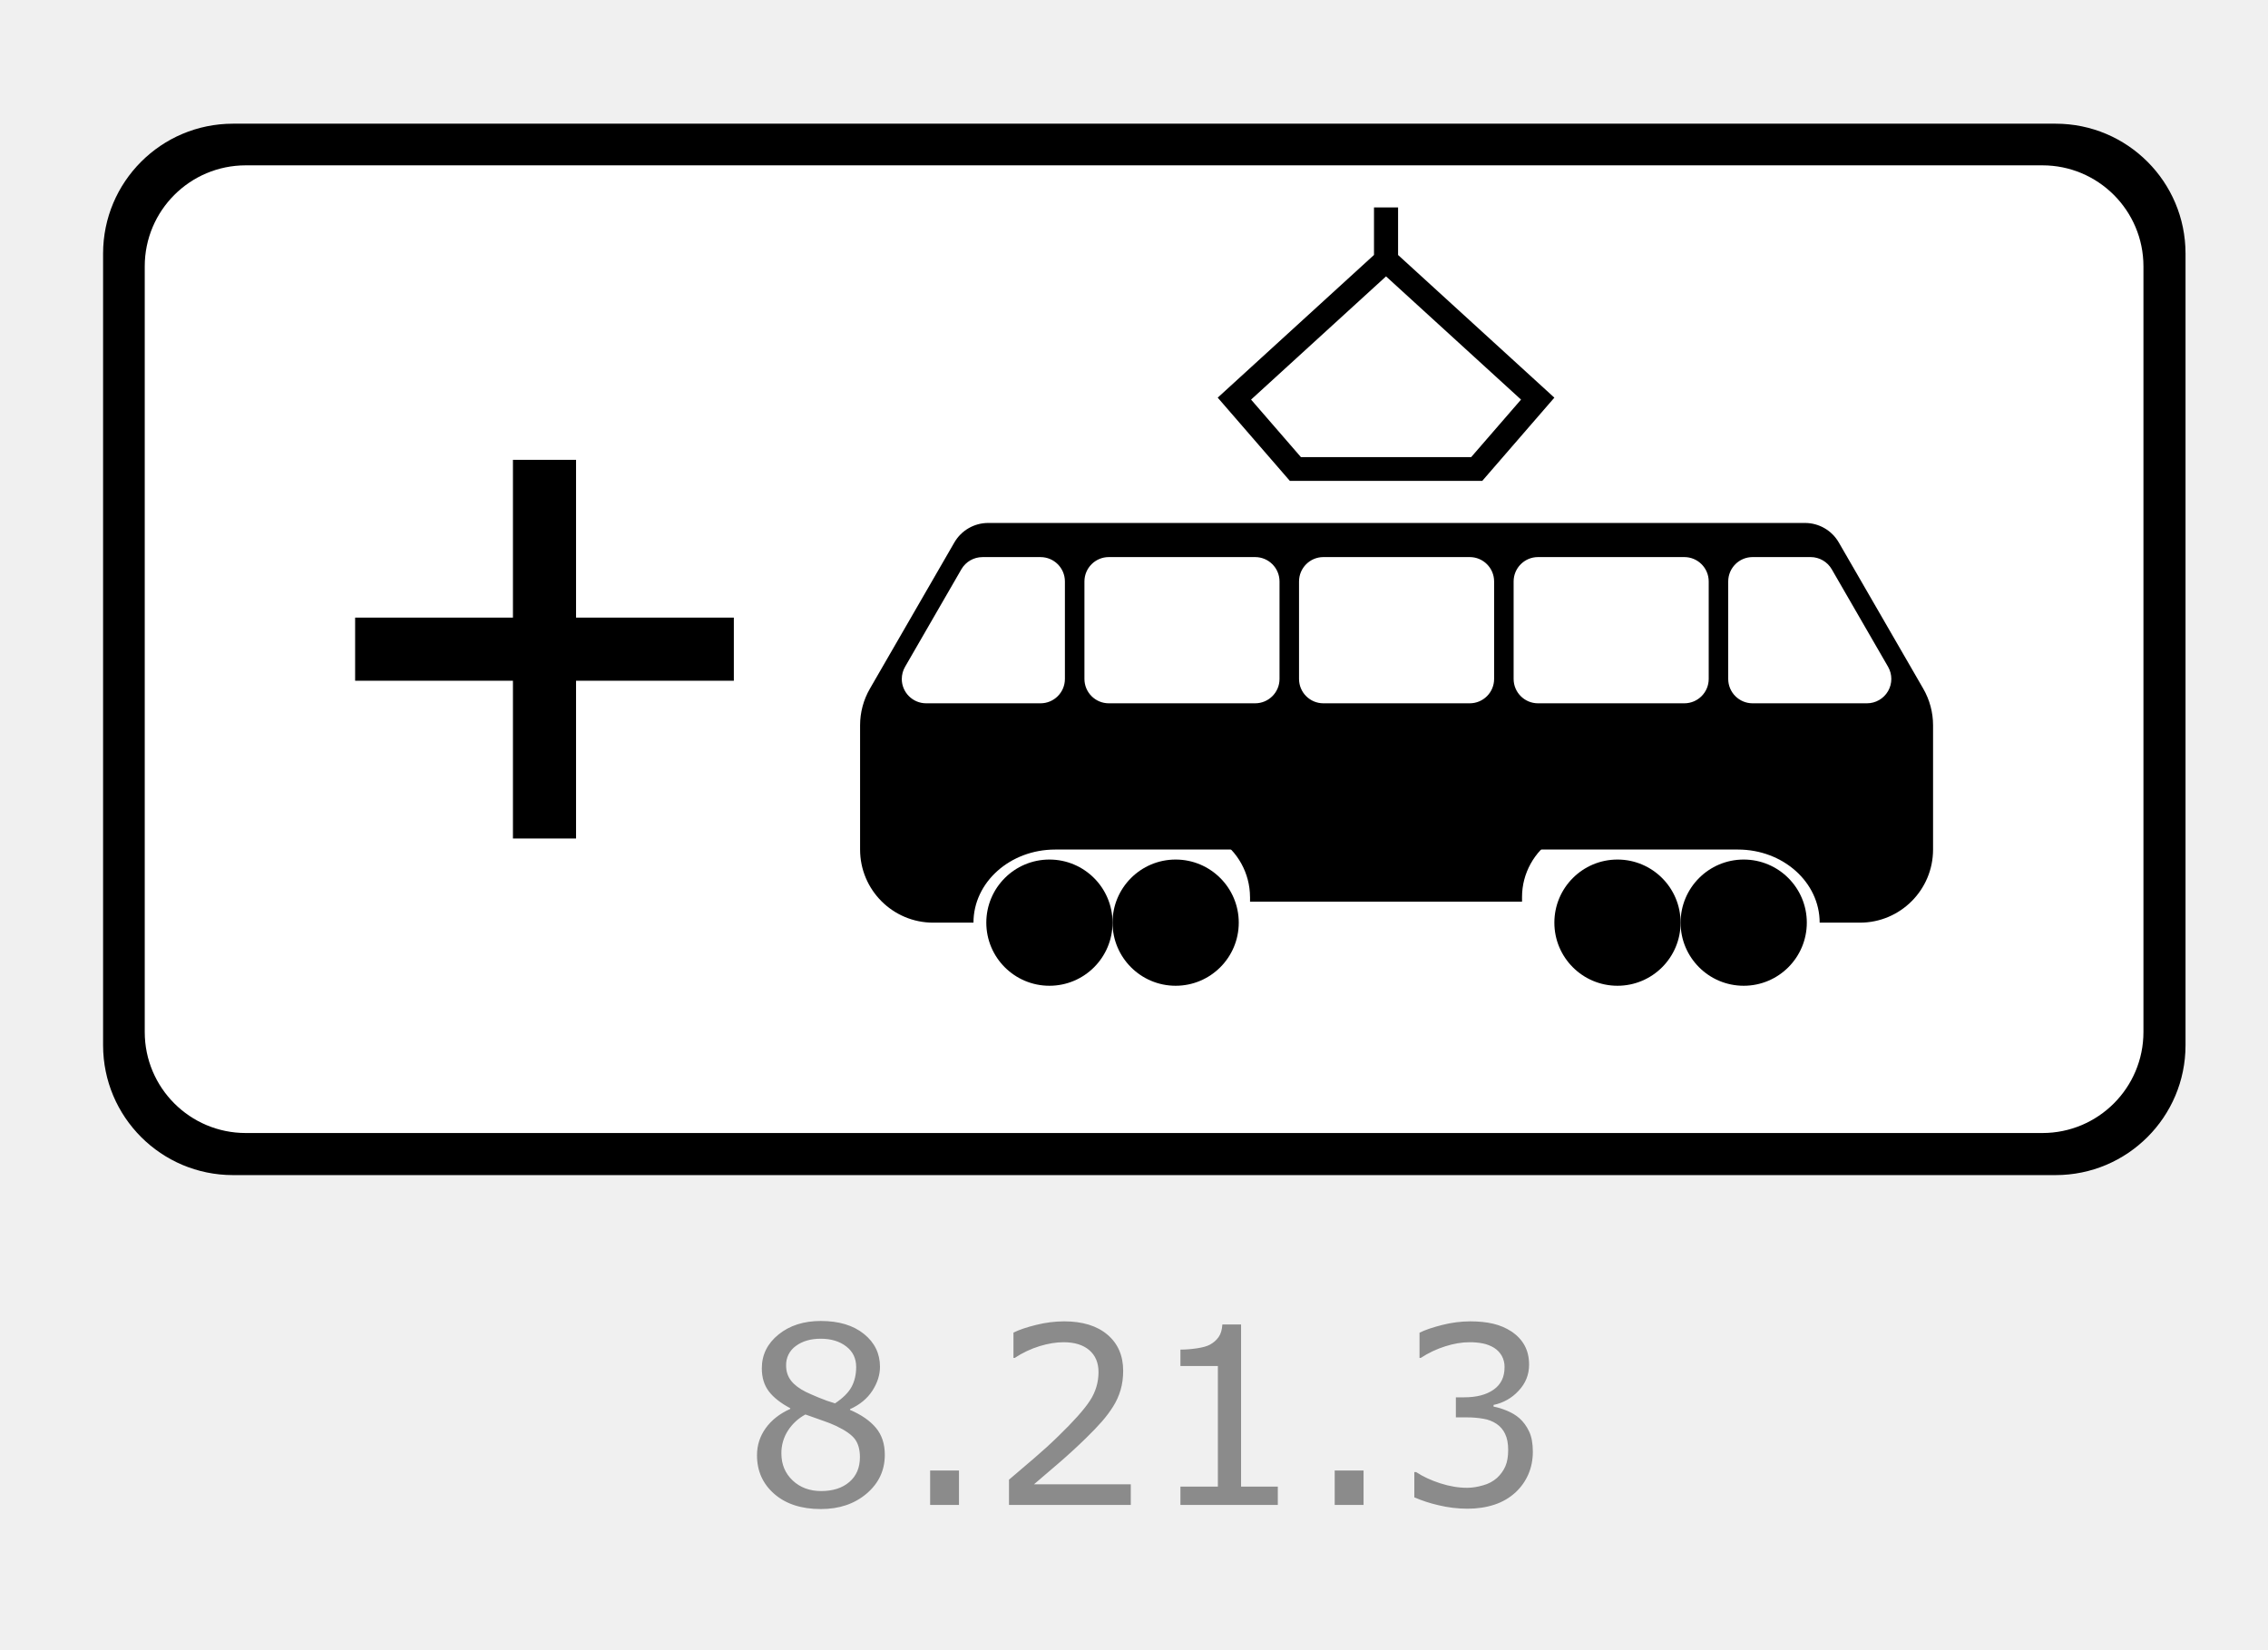
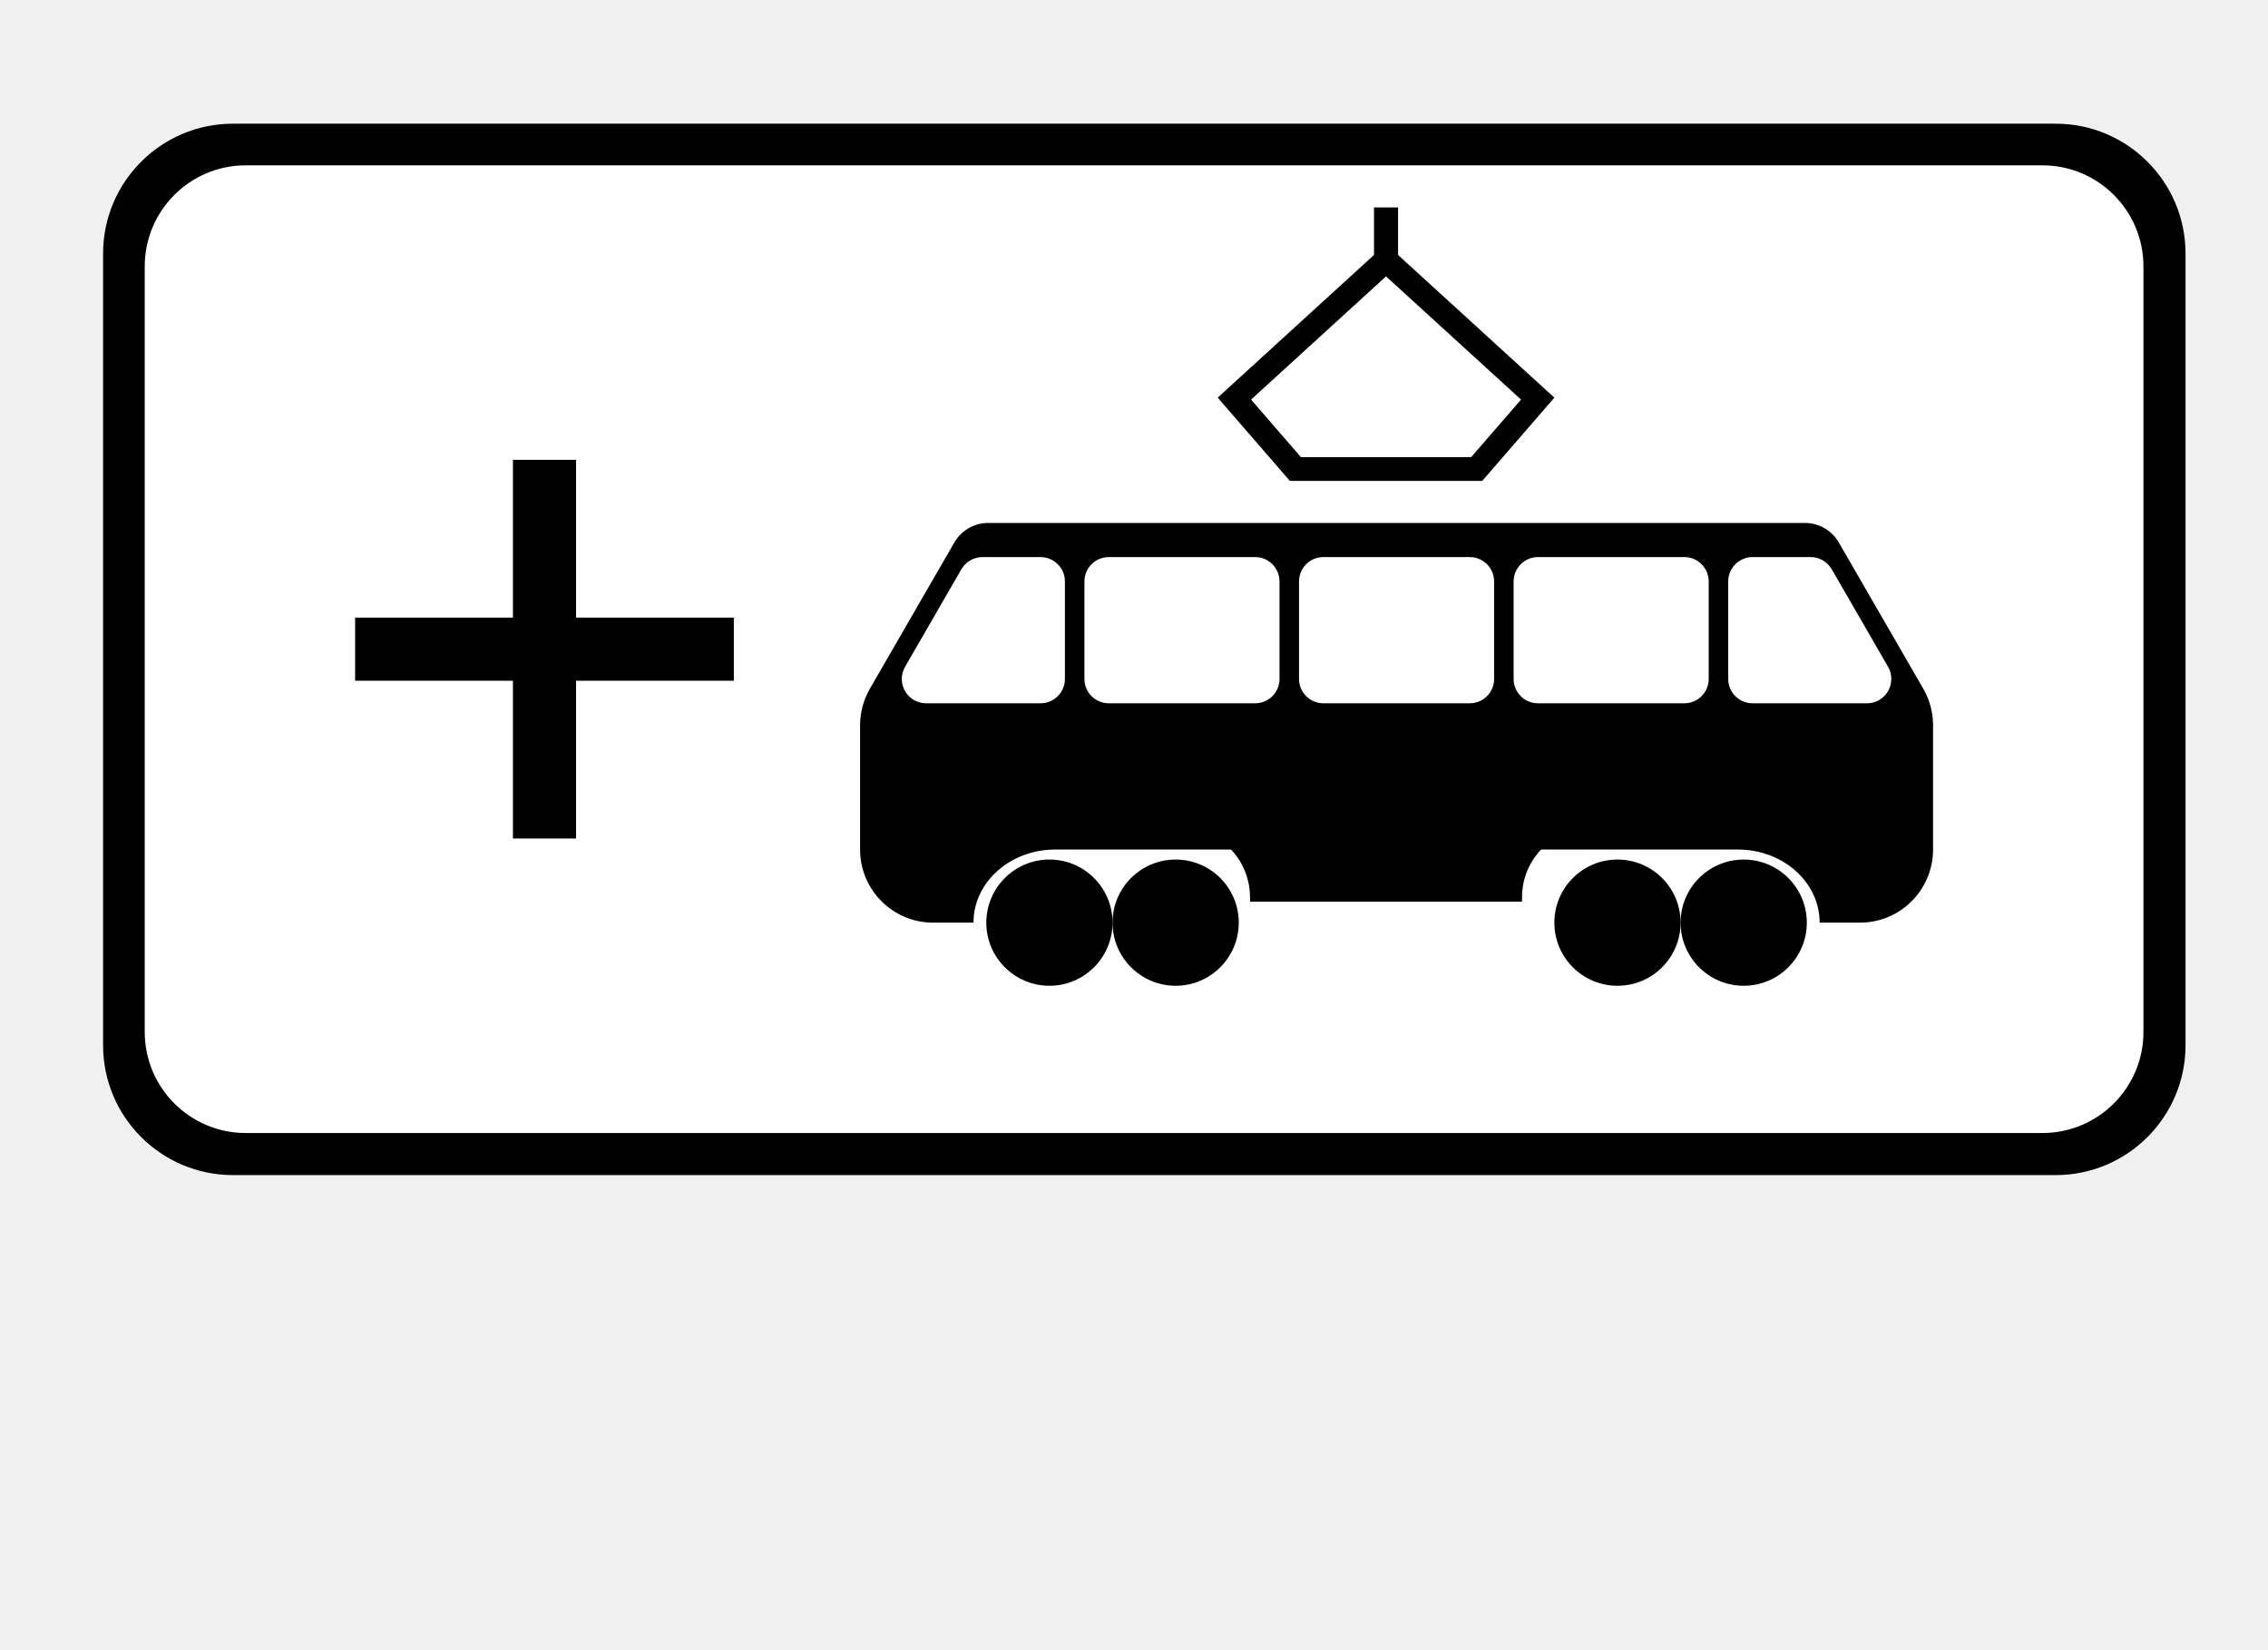
<svg xmlns="http://www.w3.org/2000/svg" width="110" height="80">
  <g fill="none" fill-rule="evenodd">
    <path d="M0 0h110v80H0z" />
    <g fill-rule="nonzero">
      <g transform="translate(5 6)">
        <rect fill="#000" width="101" height="51" rx="6.3" />
        <rect fill="#FFF" x="2.02" y="2.02" width="96.939" height="46.939" rx="4.9" />
        <path d="M19.878 34.673h3.061V27.02h7.653v-3.061h-7.653v-7.653h-3.061v7.653h-7.654v3.061h7.654v7.653zM57.56 17.327h9.33l3.498-4.038-7.58-6.92V4.06H61.64v2.307l-7.58 6.921 3.499 4.038.001.001zm.536-1.154l-2.418-2.79 6.546-5.977 6.547 5.977-2.418 2.79h-8.257zM40.263 38.755h1.951c0-1.959 1.774-3.546 3.962-3.546h33.117c2.188 0 3.962 1.587 3.962 3.546h1.952a3.547 3.547 0 0 0 3.548-3.546v-6.03a3.55 3.55 0 0 0-.475-1.773l-4.097-7.093a1.893 1.893 0 0 0-1.64-.946H42.927c-.676 0-1.301.36-1.64.946l-4.096 7.093a3.543 3.543 0 0 0-.476 1.773v6.03a3.546 3.546 0 0 0 3.549 3.546h-.001zm-1.525-11.822c0-.207.055-.411.159-.59l2.731-4.73c.212-.366.602-.59 1.025-.59h2.814c.653 0 1.182.529 1.182 1.182v4.728c0 .653-.53 1.182-1.182 1.182H39.92a1.183 1.183 0 0 1-1.183-1.182h.001zm8.858 0v-4.728c0-.653.53-1.183 1.182-1.183h7.097c.653 0 1.183.53 1.183 1.183v4.728c0 .653-.53 1.182-1.183 1.182h-7.097a1.182 1.182 0 0 1-1.182-1.182zm10.408 0v-4.728c0-.653.53-1.183 1.182-1.183h7.097c.653 0 1.183.53 1.183 1.183v4.728c0 .653-.53 1.182-1.183 1.182h-7.097a1.182 1.182 0 0 1-1.182-1.182zm10.408 0v-4.728c0-.653.53-1.183 1.183-1.183h7.096c.653 0 1.183.53 1.183 1.183v4.728c0 .653-.53 1.182-1.183 1.182h-7.096a1.182 1.182 0 0 1-1.183-1.182zm10.408 0v-4.728c0-.653.53-1.183 1.183-1.183h2.814c.422 0 .813.226 1.024.591l2.732 4.73a1.182 1.182 0 0 1-1.025 1.772h-5.545a1.183 1.183 0 0 1-1.183-1.182z" fill="#000" />
        <path d="M55.628 37.508v.227H68.82v-.227c0-1.14.588-2.204 1.567-2.835H54.06a3.377 3.377 0 0 1 1.567 2.835h.001z" fill="#000" />
        <circle fill="#000" cx="45.898" cy="38.755" r="3.061" />
        <circle fill="#000" cx="52.02" cy="38.755" r="3.061" />
        <circle fill="#000" cx="73.449" cy="38.755" r="3.061" />
        <circle fill="#000" cx="79.571" cy="38.755" r="3.061" />
      </g>
-       <path d="M42.914 70.568c0 .754-.294 1.381-.882 1.881-.588.5-1.327.75-2.218.75-.945 0-1.698-.244-2.258-.732s-.841-1.113-.841-1.875c0-.485.14-.923.422-1.316.281-.392.677-.704 1.19-.934v-.035c-.47-.25-.816-.524-1.04-.82-.225-.298-.338-.669-.338-1.114 0-.656.27-1.203.809-1.64.539-.438 1.224-.657 2.056-.657.872 0 1.567.21 2.086.627.52.418.78.95.78 1.594 0 .394-.123.782-.37 1.163-.246.38-.607.679-1.083.894v.035c.546.234.964.523 1.253.867.29.344.434.781.434 1.312zm-1.389-4.26c0-.417-.16-.75-.483-.998-.322-.248-.733-.373-1.233-.373-.493 0-.896.118-1.21.352a1.12 1.12 0 0 0-.472.95c0 .28.08.524.237.729.158.205.398.387.718.548.145.07.353.162.624.275.272.113.536.207.794.281.387-.258.654-.525.803-.802.148-.278.222-.598.222-.961v-.001zm.182 4.372c0-.36-.08-.648-.237-.865-.158-.216-.468-.434-.929-.653a5.885 5.885 0 0 0-.603-.24c-.22-.074-.51-.178-.874-.31a2.306 2.306 0 0 0-.846.779 2 2 0 0 0-.32 1.113c0 .527.182.963.545 1.307.364.343.825.515 1.383.515.57 0 1.027-.146 1.368-.44.342-.292.513-.695.513-1.206zM46.512 73h-1.4v-1.67h1.4V73zm8.332 0h-5.907v-1.225l1.234-1.054c.395-.337.78-.687 1.151-1.05.75-.726 1.264-1.303 1.541-1.73a2.5 2.5 0 0 0 .416-1.386c0-.453-.15-.808-.448-1.064-.299-.256-.716-.384-1.25-.384-.356 0-.741.063-1.155.188-.43.132-.838.326-1.213.574h-.059v-1.23c.278-.137.648-.262 1.11-.375a5.65 5.65 0 0 1 1.345-.17c.895 0 1.596.216 2.104.647.508.432.762 1.017.762 1.755 0 .332-.042.642-.126.929-.084.287-.208.56-.372.817-.153.242-.331.48-.537.715-.205.234-.454.494-.747.78-.418.41-.85.807-1.295 1.192-.445.384-.86.74-1.248 1.069h4.694V73zm7.13 0h-4.722v-.89h1.816v-5.848h-1.816v-.797c.246 0 .51-.02.791-.062.281-.04.494-.1.639-.178.18-.098.32-.222.424-.372.104-.15.164-.353.18-.607h.907v7.863h1.782V73h-.001zm4.16 0h-1.4v-1.67h1.4V73zm7.565-4.201c.188.168.342.379.463.633s.182.582.182.984c0 .398-.073.764-.217 1.096-.142.328-.35.623-.61.867-.296.275-.65.482-1.034.606-.396.131-.83.197-1.303.197a5.98 5.98 0 0 1-1.43-.173 6.72 6.72 0 0 1-1.154-.378v-1.225h.088c.332.219.722.4 1.171.545.45.145.883.217 1.301.217.246 0 .508-.041.785-.123a1.66 1.66 0 0 0 .674-.363 1.71 1.71 0 0 0 .402-.569c.087-.207.131-.468.131-.785 0-.312-.05-.571-.149-.776a1.193 1.193 0 0 0-.413-.484 1.615 1.615 0 0 0-.639-.249 4.575 4.575 0 0 0-.808-.067h-.528v-.973h.41c.594 0 1.068-.124 1.421-.372.354-.248.53-.61.53-1.087a1.1 1.1 0 0 0-.134-.553 1.1 1.1 0 0 0-.375-.39 1.686 1.686 0 0 0-.54-.211 3.27 3.27 0 0 0-.65-.059c-.37 0-.765.067-1.183.2-.418.132-.813.32-1.184.562h-.058v-1.224c.277-.137.647-.263 1.11-.378a5.56 5.56 0 0 1 1.345-.173c.426 0 .8.039 1.125.117.324.078.617.203.879.375.28.187.494.414.638.68.145.265.217.576.217.931 0 .485-.17.907-.513 1.269-.321.35-.745.588-1.21.682v.082c.188.032.403.097.645.197s.447.223.615.372z" fill="#8B8B8B" />
    </g>
  </g>
</svg>
